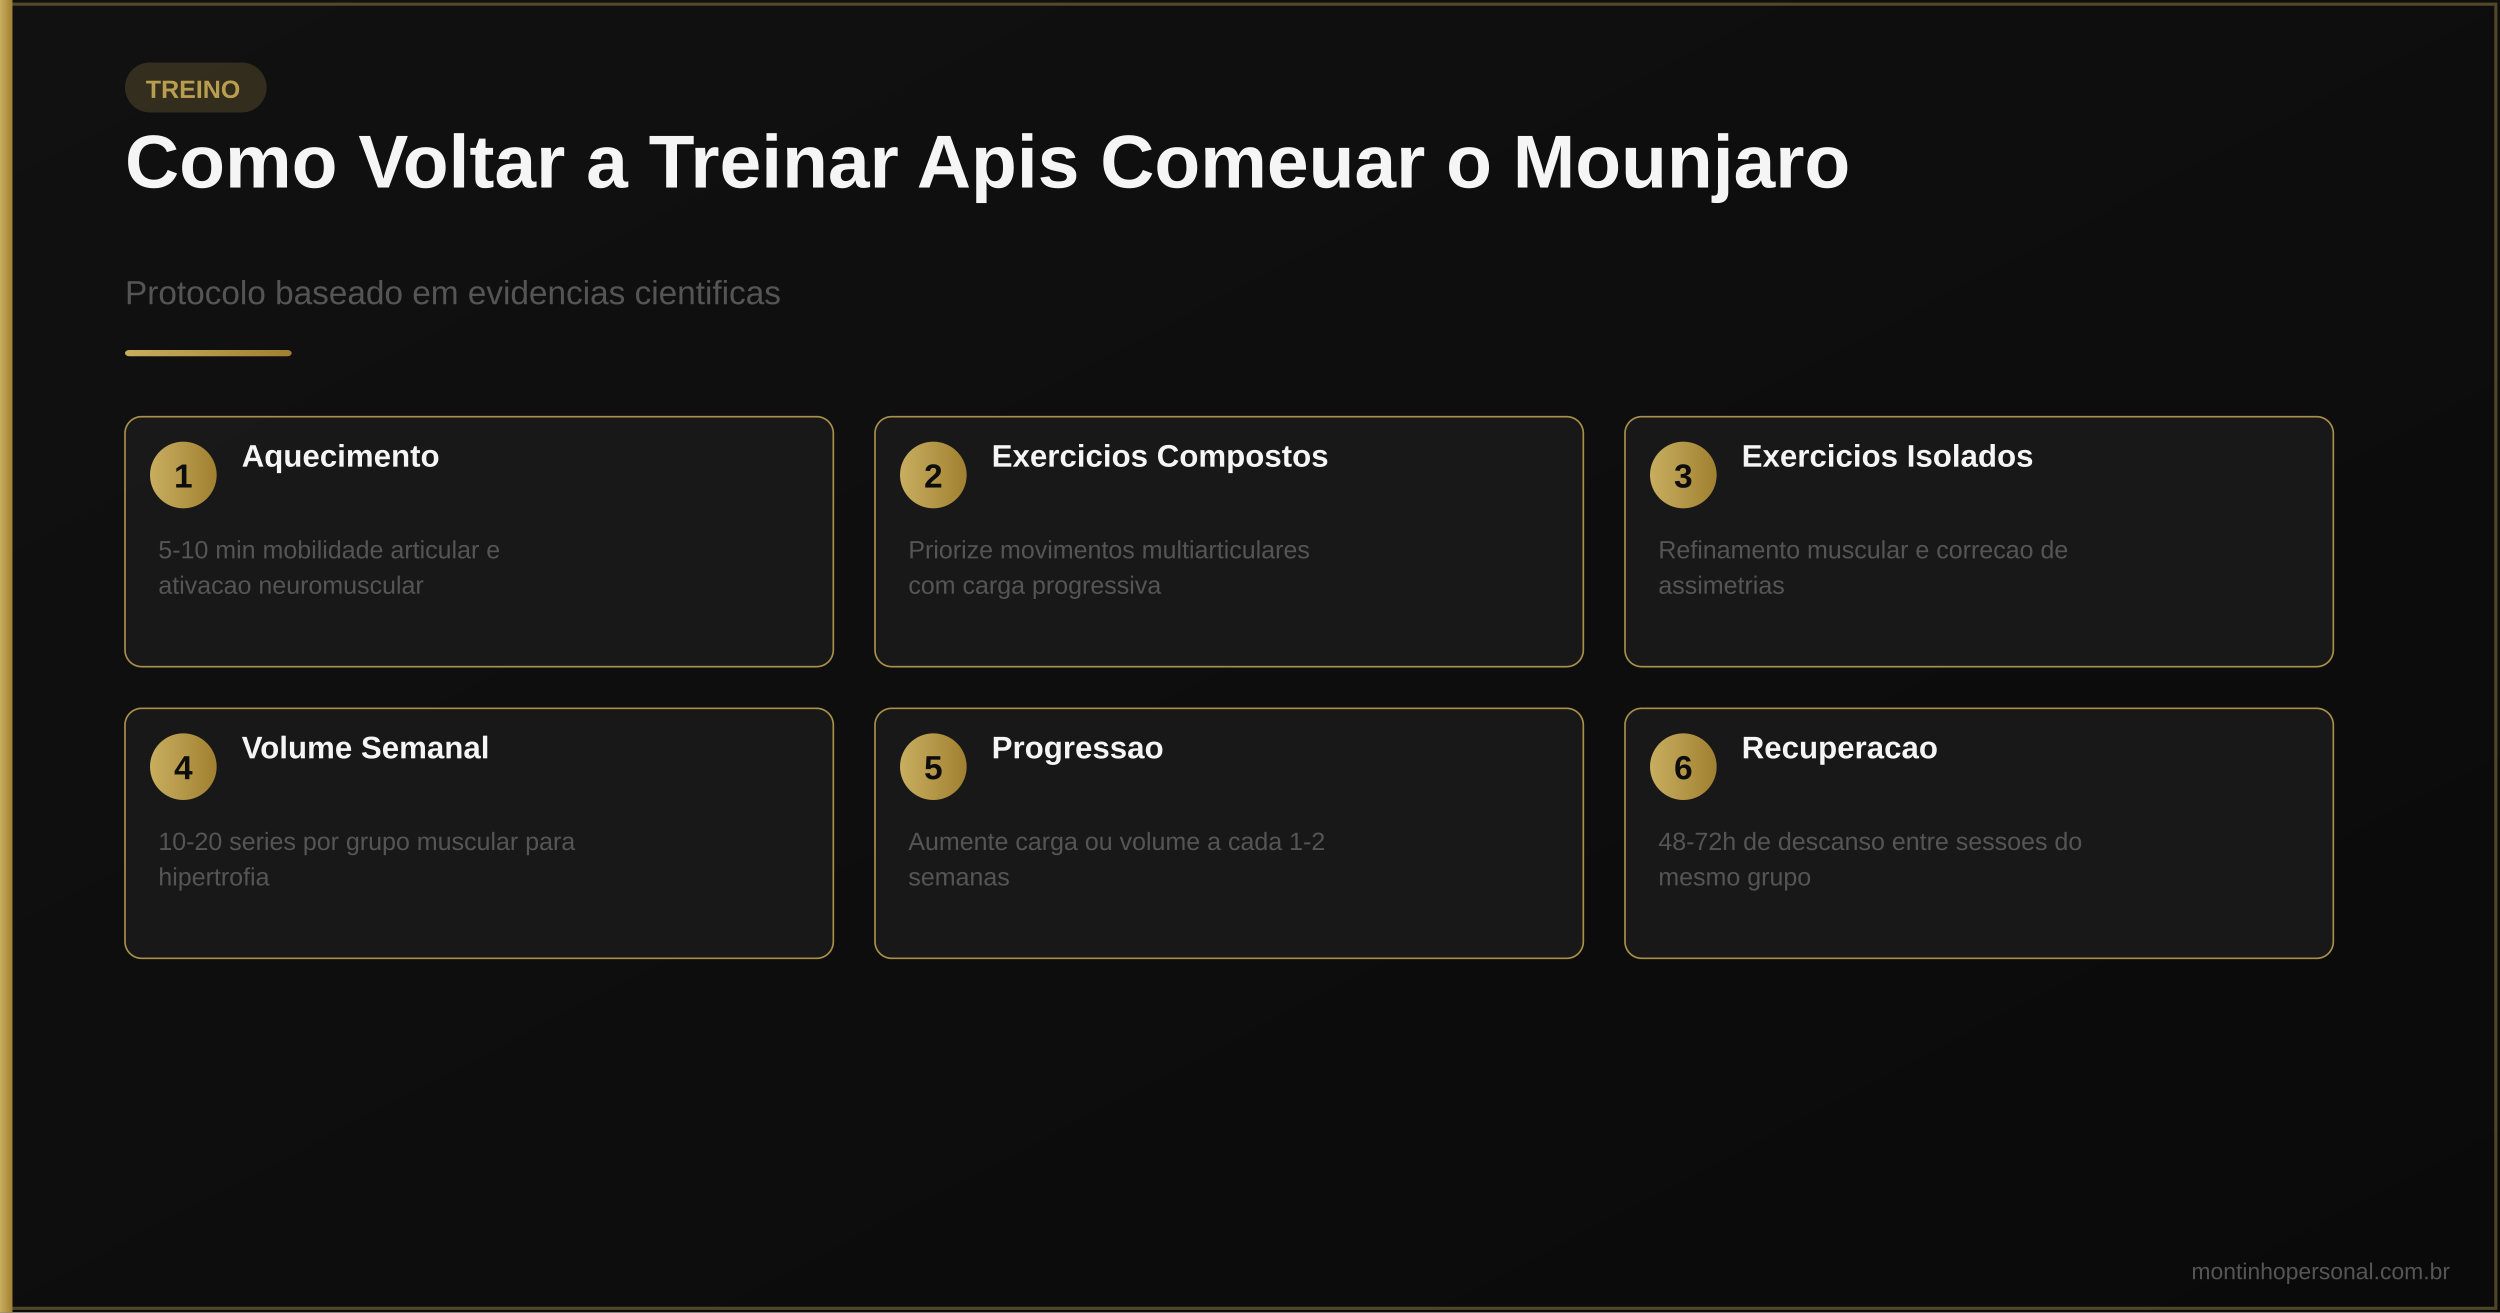
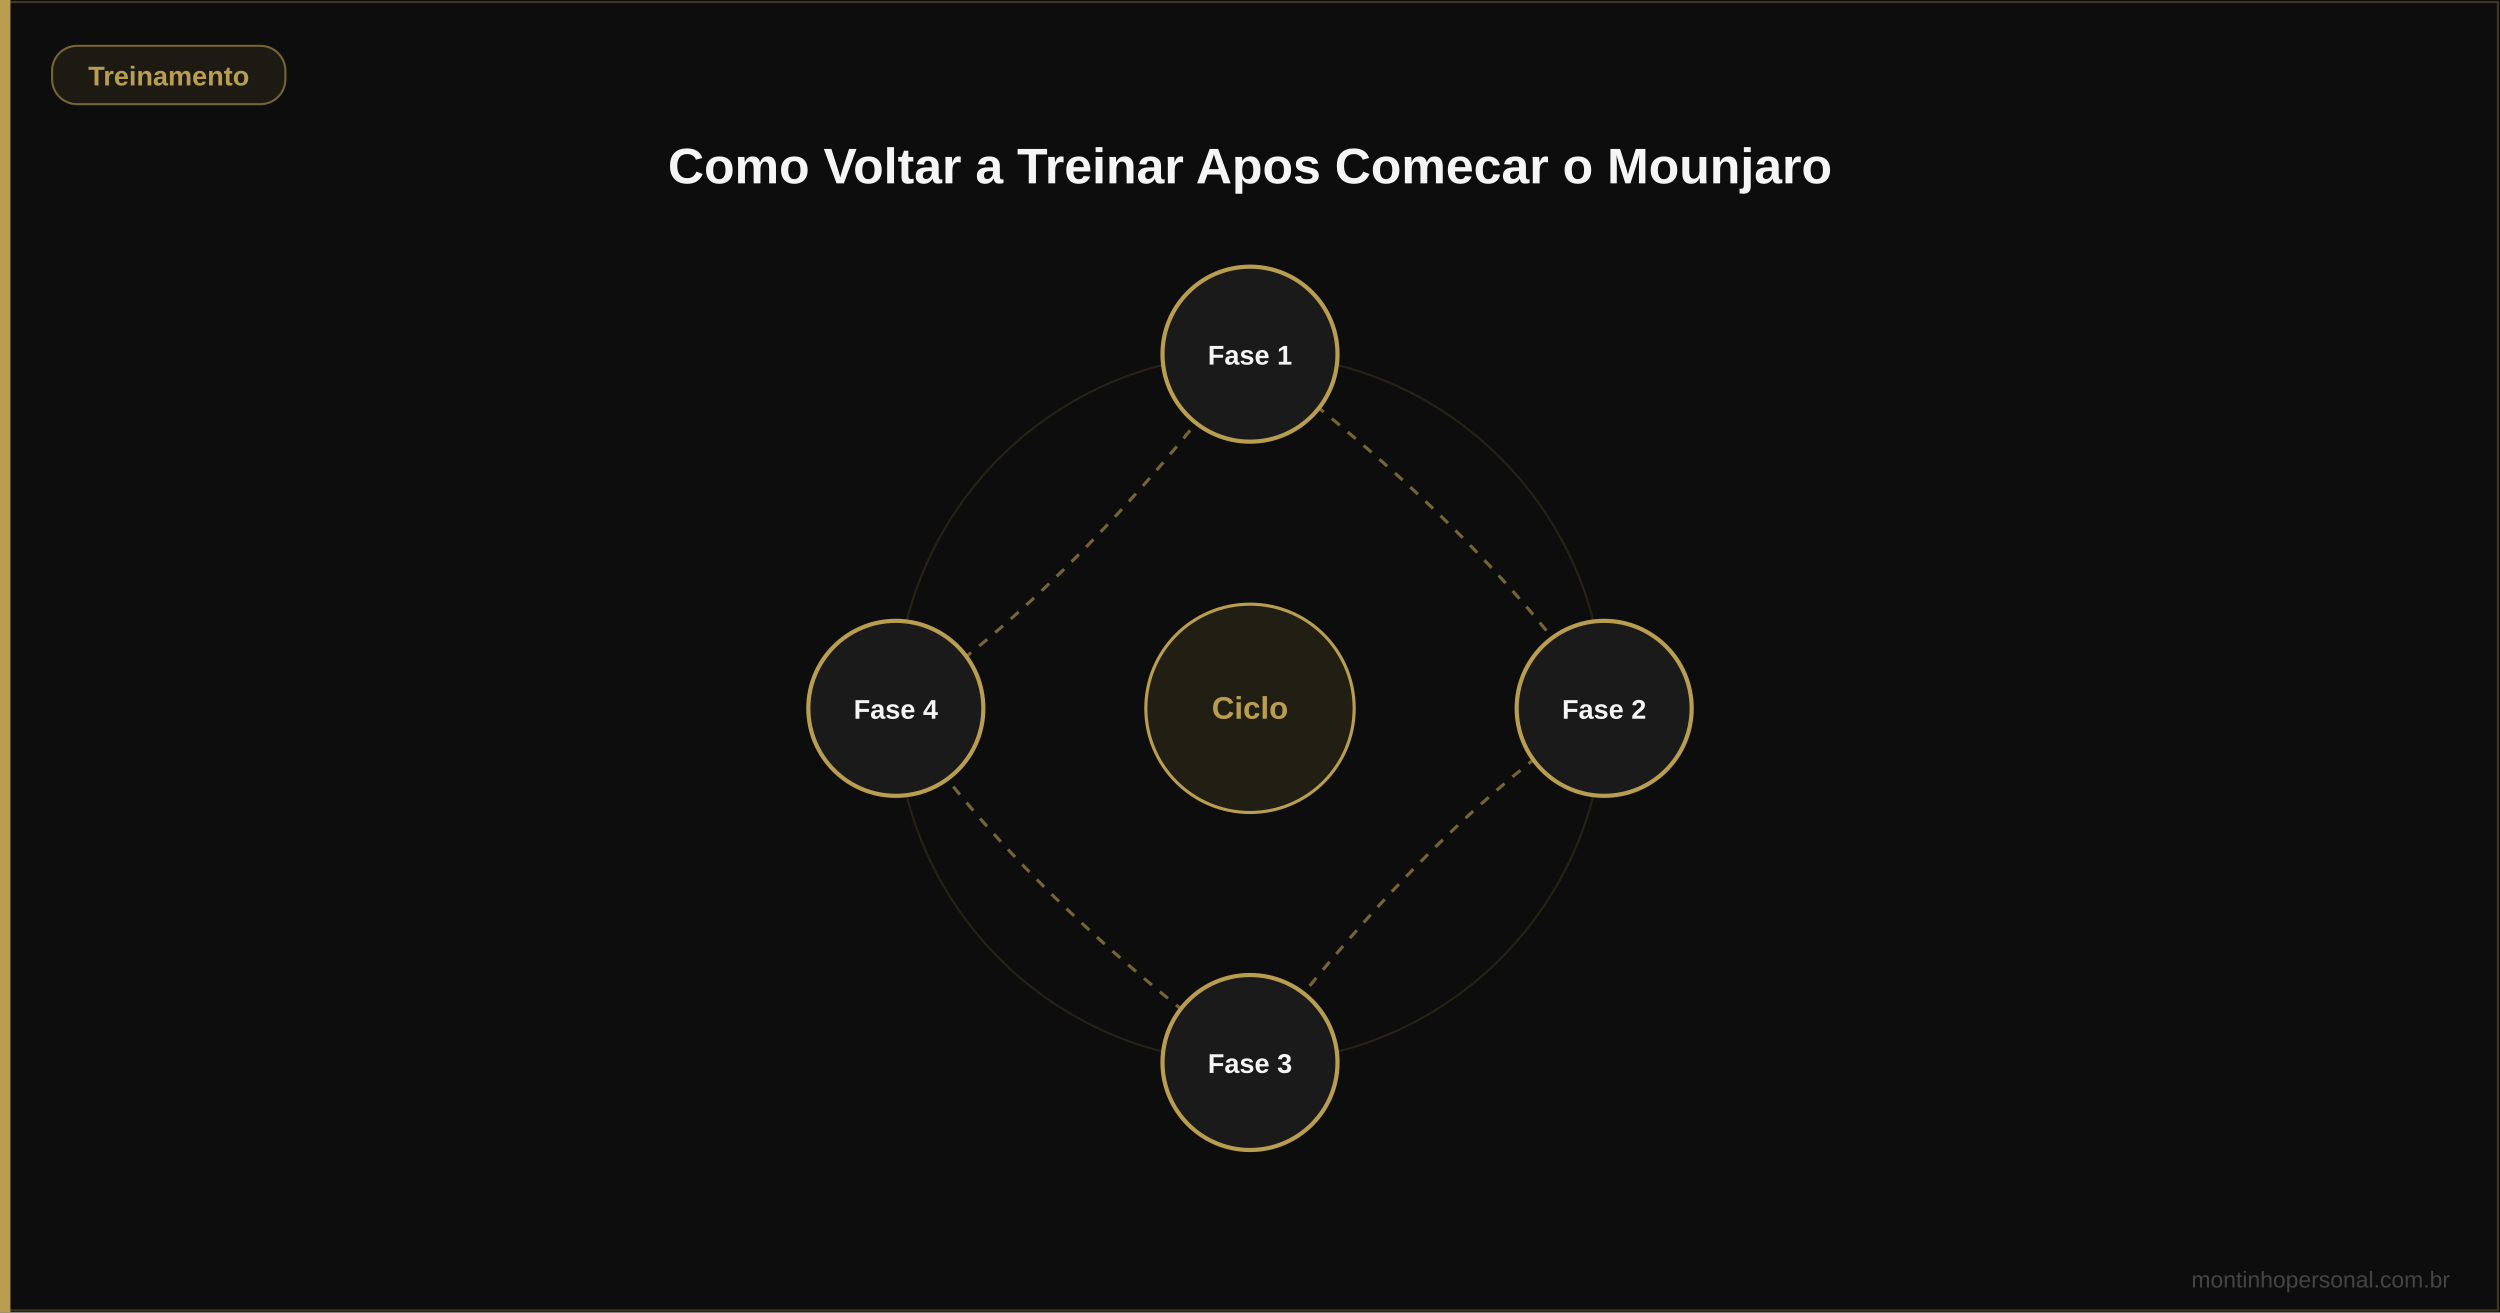
- <svg xmlns="http://www.w3.org/2000/svg" viewBox="0 0 1200 630" width="1200" height="630" role="img" aria-label="Como Voltar a Treinar Apis Comeuar o Mounjaro">
-   <defs>
-     <linearGradient id="bg" x1="0" y1="0" x2="1" y2="1">
-       <stop offset="0%" stop-color="#111111" />
-       <stop offset="100%" stop-color="#0a0a0a" />
-     </linearGradient>
-     <linearGradient id="gold" x1="0" y1="0" x2="1" y2="0">
-       <stop offset="0%" stop-color="#C9AE60" />
-       <stop offset="100%" stop-color="#A08030" />
-     </linearGradient>
-   </defs>
-   <rect width="1200" height="630" fill="url(#bg)" />
-   <rect x="2" y="2" width="1196" height="626" fill="none" stroke="#BA9E50" stroke-width="1.5" opacity="0.4" />
-   <rect x="0" y="0" width="6" height="630" fill="url(#gold)" />
-   <text x="1176" y="614" font-family="Arial,sans-serif" font-size="11" fill="#555555" text-anchor="end">montinhopersonal.com.br</text>
-   <rect x="60" y="30" width="68" height="24" rx="12" fill="#BA9E50" opacity="0.2" />
-   <text x="70" y="47" font-family="Arial,sans-serif" font-size="12" fill="#BA9E50" font-weight="bold">TREINO</text>
-   <text x="60" y="90" font-family="Arial,sans-serif" font-size="36" fill="#F5F5F5" font-weight="bold">Como Voltar a Treinar Apis Comeuar o Mounjaro</text>
-   <text x="60" y="146" font-family="Arial,sans-serif" font-size="16" fill="#555555">Protocolo baseado em evidencias cientificas</text>
-   <rect x="60" y="168" width="80" height="3" rx="2" fill="url(#gold)" />
-   <rect x="60" y="200" width="340" height="120" rx="8" fill="#1a1a1a" stroke="#BA9E50" stroke-width="0.8" opacity="0.9" />
-   <circle cx="88" cy="228" r="16" fill="url(#gold)" />
-   <text x="88" y="234" font-family="Arial,sans-serif" font-size="16" fill="#0d0d0d" text-anchor="middle" font-weight="bold">1</text>
-   <text x="116" y="224" font-family="Arial,sans-serif" font-size="15" fill="#F5F5F5" font-weight="bold">Aquecimento</text>
-   <text x="76" y="268" font-family="Arial,sans-serif" font-size="12" fill="#555555">5-10 min mobilidade articular e</text>
-   <text x="76" y="285" font-family="Arial,sans-serif" font-size="12" fill="#555555">ativacao neuromuscular</text>
-   <rect x="420" y="200" width="340" height="120" rx="8" fill="#1a1a1a" stroke="#BA9E50" stroke-width="0.8" opacity="0.9" />
-   <circle cx="448" cy="228" r="16" fill="url(#gold)" />
-   <text x="448" y="234" font-family="Arial,sans-serif" font-size="16" fill="#0d0d0d" text-anchor="middle" font-weight="bold">2</text>
-   <text x="476" y="224" font-family="Arial,sans-serif" font-size="15" fill="#F5F5F5" font-weight="bold">Exercicios Compostos</text>
-   <text x="436" y="268" font-family="Arial,sans-serif" font-size="12" fill="#555555">Priorize movimentos multiarticulares</text>
-   <text x="436" y="285" font-family="Arial,sans-serif" font-size="12" fill="#555555">com carga progressiva</text>
-   <rect x="780" y="200" width="340" height="120" rx="8" fill="#1a1a1a" stroke="#BA9E50" stroke-width="0.8" opacity="0.9" />
-   <circle cx="808" cy="228" r="16" fill="url(#gold)" />
-   <text x="808" y="234" font-family="Arial,sans-serif" font-size="16" fill="#0d0d0d" text-anchor="middle" font-weight="bold">3</text>
-   <text x="836" y="224" font-family="Arial,sans-serif" font-size="15" fill="#F5F5F5" font-weight="bold">Exercicios Isolados</text>
-   <text x="796" y="268" font-family="Arial,sans-serif" font-size="12" fill="#555555">Refinamento muscular e correcao de</text>
-   <text x="796" y="285" font-family="Arial,sans-serif" font-size="12" fill="#555555">assimetrias</text>
-   <rect x="60" y="340" width="340" height="120" rx="8" fill="#1a1a1a" stroke="#BA9E50" stroke-width="0.8" opacity="0.9" />
-   <circle cx="88" cy="368" r="16" fill="url(#gold)" />
-   <text x="88" y="374" font-family="Arial,sans-serif" font-size="16" fill="#0d0d0d" text-anchor="middle" font-weight="bold">4</text>
-   <text x="116" y="364" font-family="Arial,sans-serif" font-size="15" fill="#F5F5F5" font-weight="bold">Volume Semanal</text>
-   <text x="76" y="408" font-family="Arial,sans-serif" font-size="12" fill="#555555">10-20 series por grupo muscular para</text>
-   <text x="76" y="425" font-family="Arial,sans-serif" font-size="12" fill="#555555">hipertrofia</text>
-   <rect x="420" y="340" width="340" height="120" rx="8" fill="#1a1a1a" stroke="#BA9E50" stroke-width="0.8" opacity="0.9" />
-   <circle cx="448" cy="368" r="16" fill="url(#gold)" />
-   <text x="448" y="374" font-family="Arial,sans-serif" font-size="16" fill="#0d0d0d" text-anchor="middle" font-weight="bold">5</text>
-   <text x="476" y="364" font-family="Arial,sans-serif" font-size="15" fill="#F5F5F5" font-weight="bold">Progressao</text>
-   <text x="436" y="408" font-family="Arial,sans-serif" font-size="12" fill="#555555">Aumente carga ou volume a cada 1-2</text>
-   <text x="436" y="425" font-family="Arial,sans-serif" font-size="12" fill="#555555">semanas</text>
-   <rect x="780" y="340" width="340" height="120" rx="8" fill="#1a1a1a" stroke="#BA9E50" stroke-width="0.8" opacity="0.9" />
-   <circle cx="808" cy="368" r="16" fill="url(#gold)" />
-   <text x="808" y="374" font-family="Arial,sans-serif" font-size="16" fill="#0d0d0d" text-anchor="middle" font-weight="bold">6</text>
-   <text x="836" y="364" font-family="Arial,sans-serif" font-size="15" fill="#F5F5F5" font-weight="bold">Recuperacao</text>
-   <text x="796" y="408" font-family="Arial,sans-serif" font-size="12" fill="#555555">48-72h de descanso entre sessoes do</text>
-   <text x="796" y="425" font-family="Arial,sans-serif" font-size="12" fill="#555555">mesmo grupo</text>
+ <svg xmlns="http://www.w3.org/2000/svg" viewBox="0 0 1200 630" width="1200" height="630" role="img" aria-label="Como Voltar a Treinar Apos Comecar o Mounjaro">
+   <rect width="1200" height="630" fill="#0d0d0d" />
+   <rect x="0" y="0" width="5" height="630" fill="#BA9E50" />
+   <rect x="1" y="1" width="1198" height="628" fill="none" stroke="#BA9E50" stroke-width="1" opacity="0.3" />
+   <rect x="25" y="22" width="112" height="28" rx="12" fill="#BA9E50" fill-opacity="0.15" stroke="#BA9E50" stroke-width="1" opacity="0.6" />
+   <text x="81" y="41" font-family="Arial,sans-serif" font-size="13" fill="#BA9E50" text-anchor="middle" font-weight="600">Treinamento</text>
+   <text x="600" y="88" font-family="Arial,sans-serif" font-size="24" fill="#F5F5F5" text-anchor="middle" font-weight="bold">Como Voltar a Treinar Apos Comecar o Mounjaro</text>
+   <circle cx="600" cy="340" r="170" fill="none" stroke="#BA9E50" stroke-width="1" stroke-opacity="0.15" />
+   <path d="M600 170 Q713 255 770 340" fill="none" stroke="#BA9E50" stroke-width="1.5" stroke-opacity="0.6" stroke-dasharray="5,5" />
+   <path d="M770 340 Q685 396 600 510" fill="none" stroke="#BA9E50" stroke-width="1.5" stroke-opacity="0.6" stroke-dasharray="5,5" />
+   <path d="M600 510 Q486 425 430 340" fill="none" stroke="#BA9E50" stroke-width="1.5" stroke-opacity="0.6" stroke-dasharray="5,5" />
+   <path d="M430 340 Q515 283 600 170" fill="none" stroke="#BA9E50" stroke-width="1.5" stroke-opacity="0.6" stroke-dasharray="5,5" />
+   <circle cx="600" cy="170" r="42" fill="#1a1a1a" stroke="#BA9E50" stroke-width="2" />
+   <text x="600" y="175" font-family="Arial,sans-serif" font-size="13" fill="#F5F5F5" text-anchor="middle" font-weight="600">Fase 1</text>
+   <circle cx="770" cy="340" r="42" fill="#1a1a1a" stroke="#BA9E50" stroke-width="2" />
+   <text x="770" y="345" font-family="Arial,sans-serif" font-size="13" fill="#F5F5F5" text-anchor="middle" font-weight="600">Fase 2</text>
+   <circle cx="600" cy="510" r="42" fill="#1a1a1a" stroke="#BA9E50" stroke-width="2" />
+   <text x="600" y="515" font-family="Arial,sans-serif" font-size="13" fill="#F5F5F5" text-anchor="middle" font-weight="600">Fase 3</text>
+   <circle cx="430" cy="340" r="42" fill="#1a1a1a" stroke="#BA9E50" stroke-width="2" />
+   <text x="430" y="345" font-family="Arial,sans-serif" font-size="13" fill="#F5F5F5" text-anchor="middle" font-weight="600">Fase 4</text>
+   <circle cx="600" cy="340" r="50" fill="#BA9E50" fill-opacity="0.12" stroke="#BA9E50" stroke-width="1.5" />
+   <text x="600" y="345" font-family="Arial,sans-serif" font-size="15" fill="#BA9E50" text-anchor="middle" font-weight="bold">Ciclo</text>
+   <text x="1176" y="618" font-family="Arial,sans-serif" font-size="11" fill="#444" text-anchor="end">montinhopersonal.com.br</text>
</svg>
